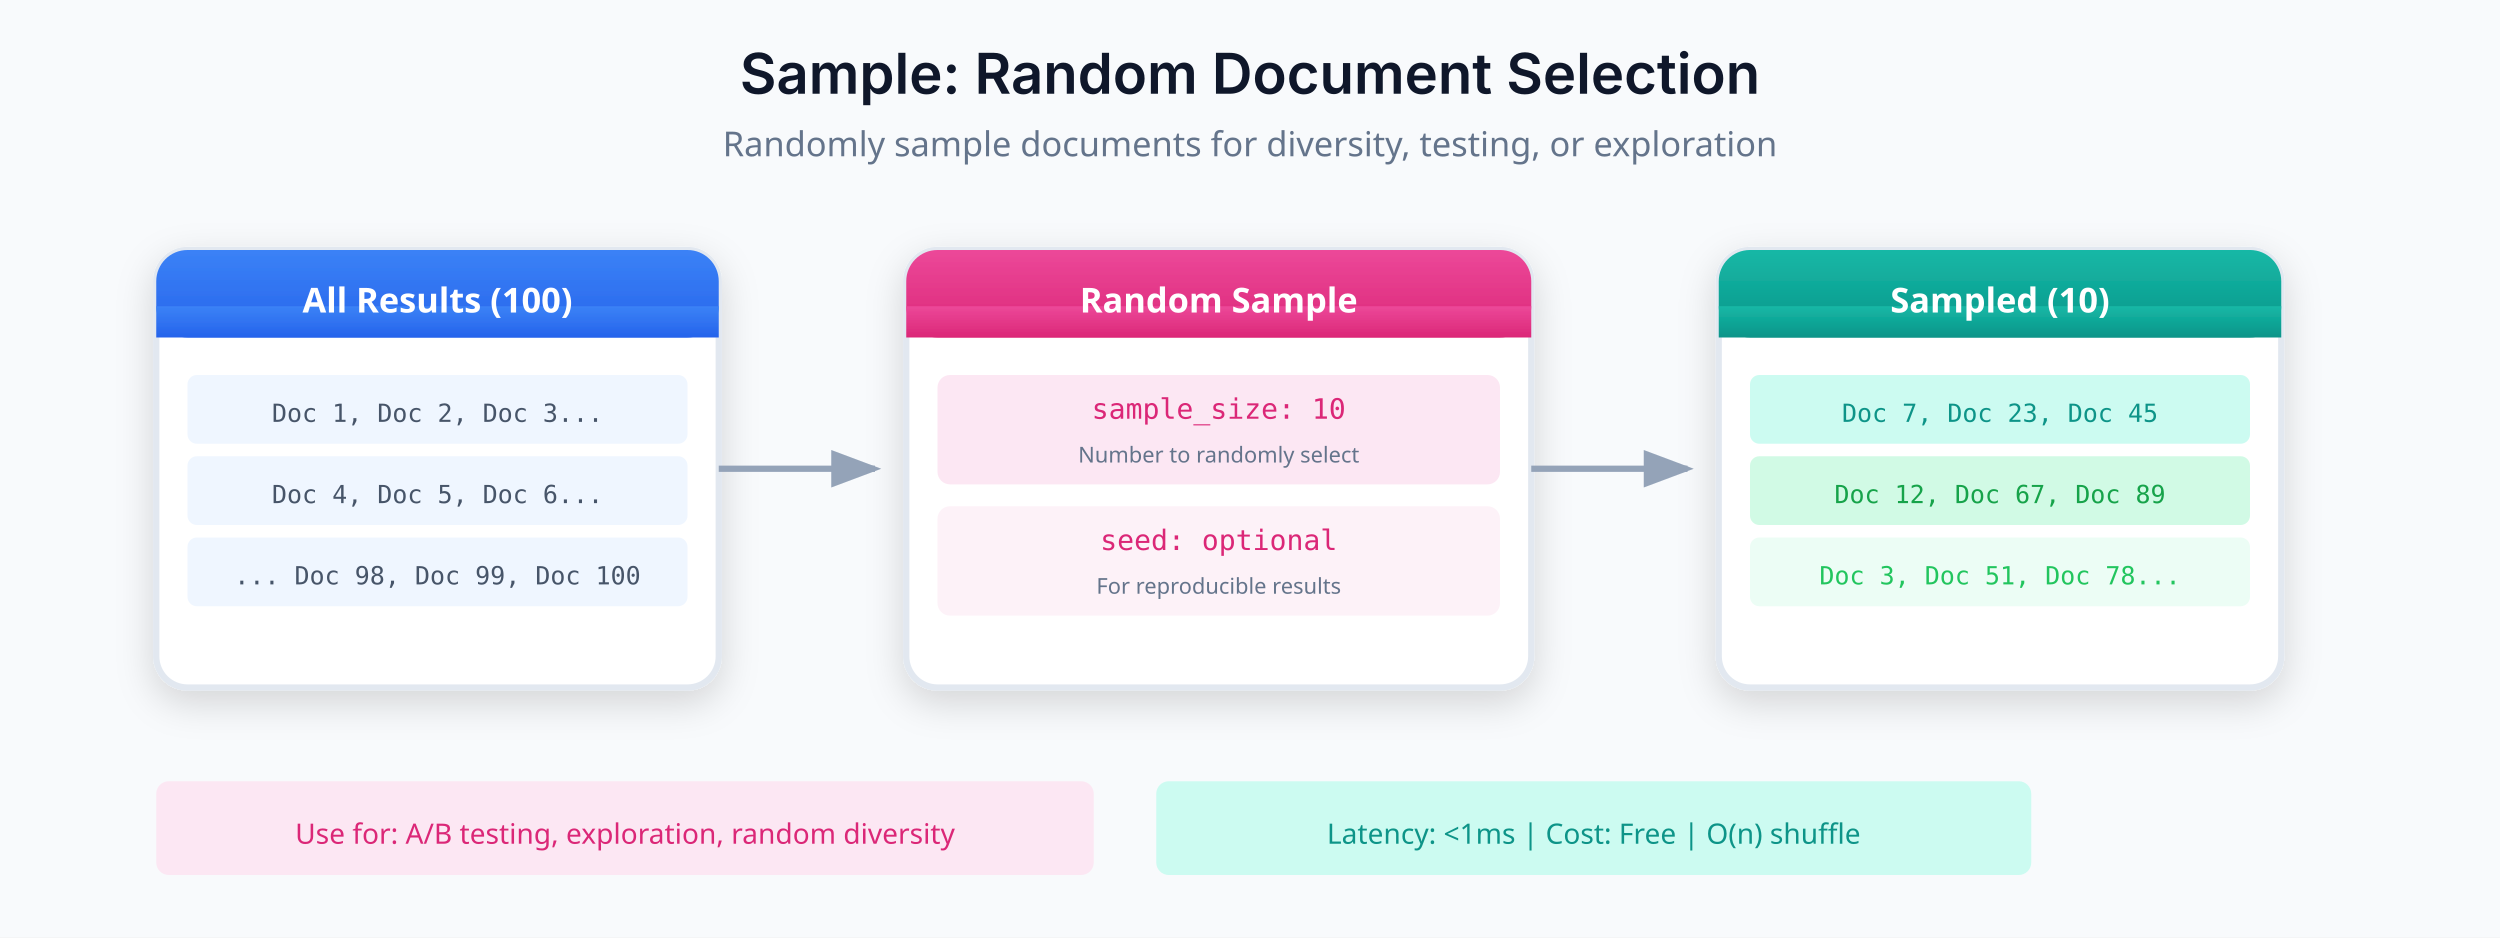
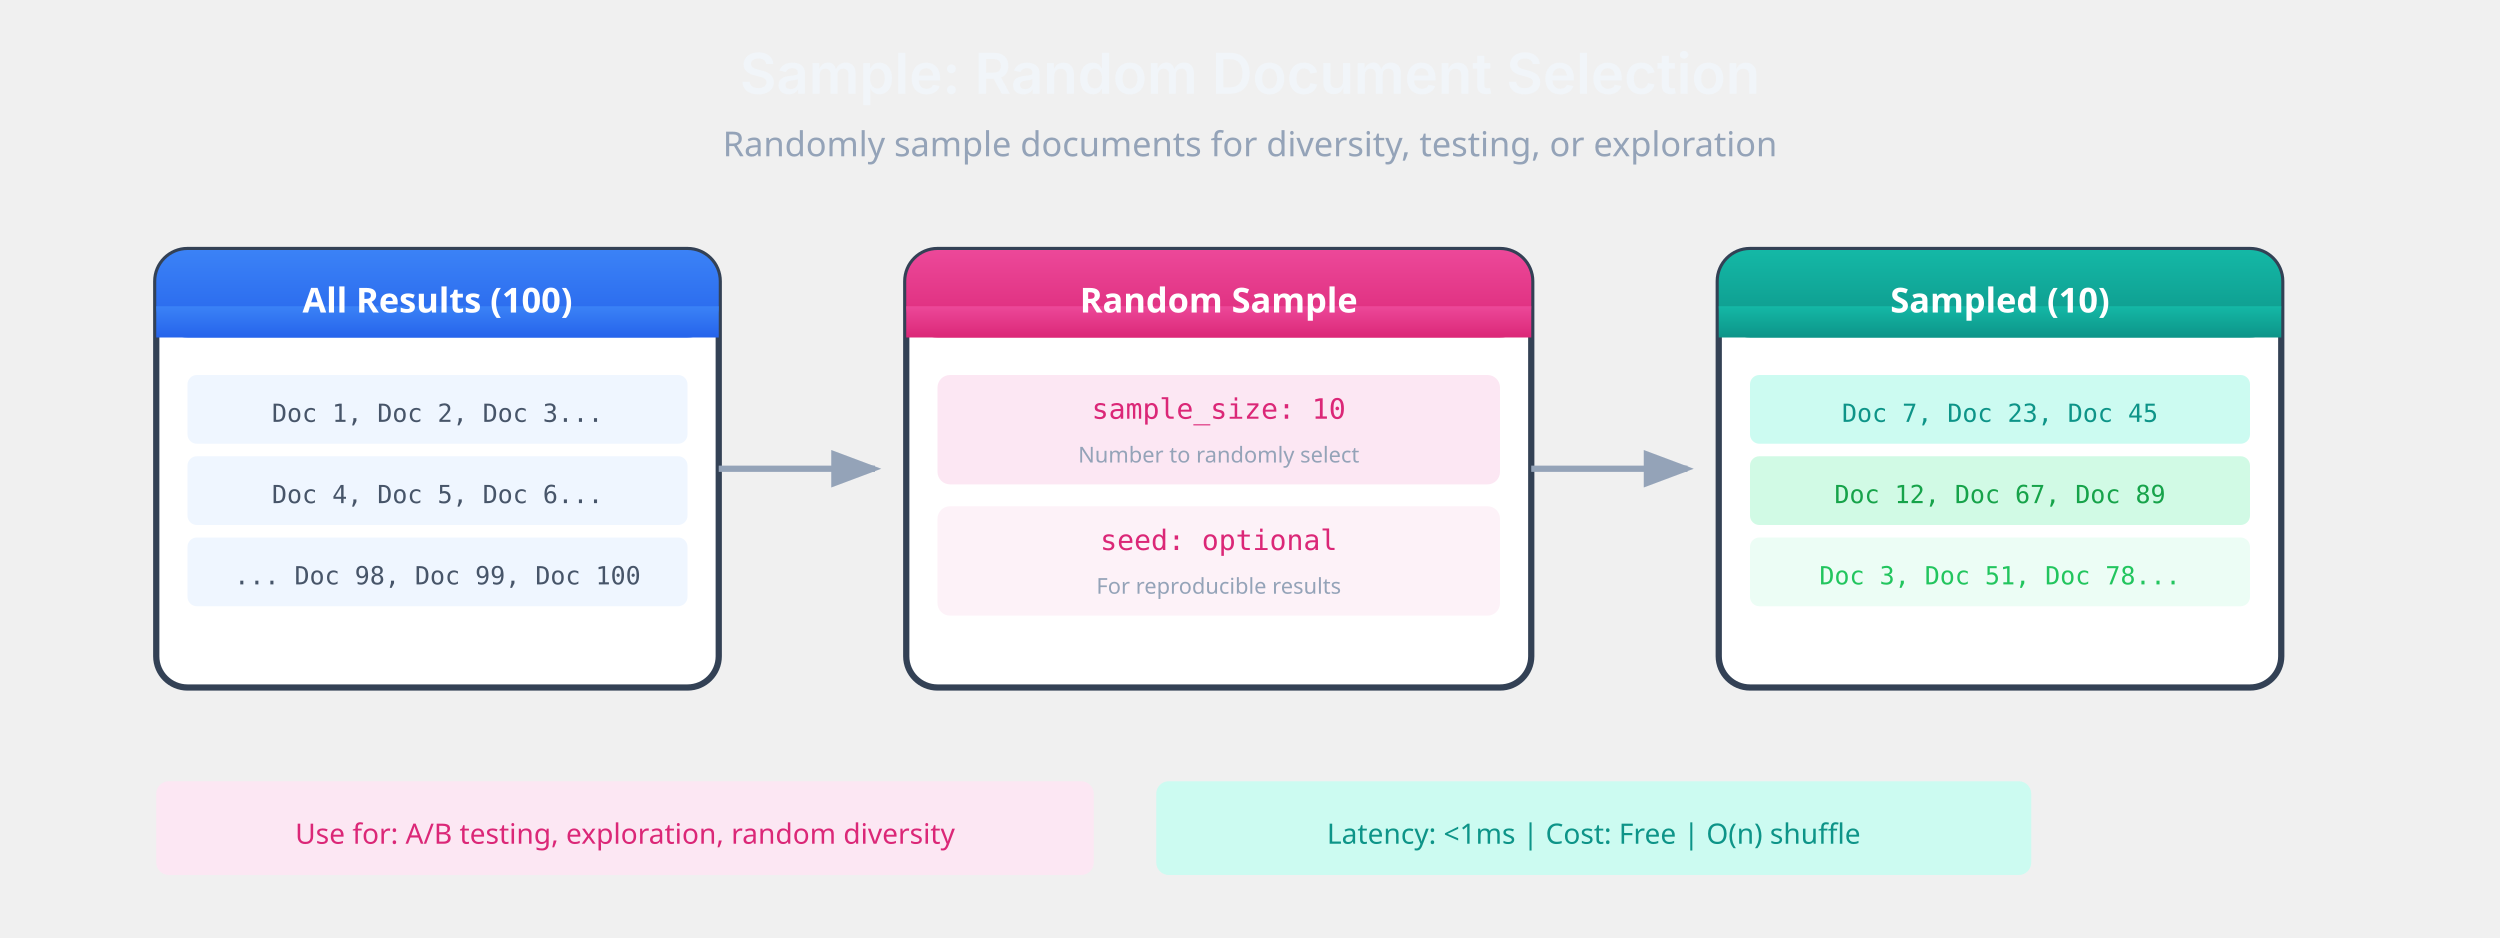
<svg xmlns="http://www.w3.org/2000/svg" viewBox="0 0 800 300">
  <defs>
    <linearGradient id="inputGrad" x1="0%" y1="0%" x2="0%" y2="100%">
      <stop offset="0%" style="stop-color:#3b82f6;stop-opacity:1" />
      <stop offset="100%" style="stop-color:#2563eb;stop-opacity:1" />
    </linearGradient>
    <linearGradient id="sampleGrad" x1="0%" y1="0%" x2="0%" y2="100%">
      <stop offset="0%" style="stop-color:#ec4899;stop-opacity:1" />
      <stop offset="100%" style="stop-color:#db2777;stop-opacity:1" />
    </linearGradient>
    <linearGradient id="outputGrad" x1="0%" y1="0%" x2="0%" y2="100%">
      <stop offset="0%" style="stop-color:#14b8a6;stop-opacity:1" />
      <stop offset="100%" style="stop-color:#0d9488;stop-opacity:1" />
    </linearGradient>
-     <filter id="shadow" x="-20%" y="-20%" width="140%" height="140%">
-       <feDropShadow dx="0" dy="4" stdDeviation="6" flood-opacity="0.15" />
-     </filter>
    <marker id="arrowGray" markerWidth="8" markerHeight="6" refX="7" refY="3" orient="auto">
      <polygon points="0 0, 8 3, 0 6" fill="#94a3b8" />
    </marker>
  </defs>
-   <rect width="800" height="300" fill="#f8fafc" />
-   <text x="400" y="30" font-family="system-ui, -apple-system, sans-serif" font-size="18" font-weight="600" fill="#0f172a" text-anchor="middle">Sample: Random Document Selection</text>
-   <text x="400" y="50" font-family="system-ui, sans-serif" font-size="11" fill="#64748b" text-anchor="middle">Randomly sample documents for diversity, testing, or exploration</text>
-   <g filter="url(#shadow)">
-     <rect x="50" y="80" width="180" height="140" rx="10" fill="white" stroke="#e2e8f0" stroke-width="2" />
+   <rect width="800" height="300" fill="none" />
+   <text x="400" y="30" font-family="system-ui, -apple-system, sans-serif" font-size="18" font-weight="600" fill="#f1f5f9" text-anchor="middle">Sample: Random Document Selection</text>
+   <text x="400" y="50" font-family="system-ui, sans-serif" font-size="11" fill="#94a3b8" text-anchor="middle">Randomly sample documents for diversity, testing, or exploration</text>
+   <g>
+     <rect x="50" y="80" width="180" height="140" rx="10" fill="white" stroke="#334155" stroke-width="2" />
    <rect x="50" y="80" width="180" height="28" rx="10" fill="url(#inputGrad)" />
    <rect x="50" y="98" width="180" height="10" fill="url(#inputGrad)" />
    <text x="140" y="100" font-family="system-ui, sans-serif" font-size="11" font-weight="600" fill="white" text-anchor="middle">All Results (100)</text>
  </g>
  <g transform="translate(60, 120)">
    <rect x="0" y="0" width="160" height="22" rx="3" fill="#eff6ff" />
    <text x="80" y="15" font-family="monospace" font-size="8" fill="#475569" text-anchor="middle">Doc 1, Doc 2, Doc 3...</text>
    <rect x="0" y="26" width="160" height="22" rx="3" fill="#eff6ff" />
    <text x="80" y="41" font-family="monospace" font-size="8" fill="#475569" text-anchor="middle">Doc 4, Doc 5, Doc 6...</text>
    <rect x="0" y="52" width="160" height="22" rx="3" fill="#eff6ff" />
    <text x="80" y="67" font-family="monospace" font-size="8" fill="#475569" text-anchor="middle">... Doc 98, Doc 99, Doc 100</text>
  </g>
  <path d="M 230 150 L 280 150" stroke="#94a3b8" stroke-width="2" fill="none" marker-end="url(#arrowGray)" />
-   <g filter="url(#shadow)">
-     <rect x="290" y="80" width="200" height="140" rx="10" fill="white" stroke="#e2e8f0" stroke-width="2" />
+   <g>
+     <rect x="290" y="80" width="200" height="140" rx="10" fill="white" stroke="#334155" stroke-width="2" />
    <rect x="290" y="80" width="200" height="28" rx="10" fill="url(#sampleGrad)" />
    <rect x="290" y="98" width="200" height="10" fill="url(#sampleGrad)" />
    <text x="390" y="100" font-family="system-ui, sans-serif" font-size="11" font-weight="600" fill="white" text-anchor="middle">Random Sample</text>
  </g>
  <g transform="translate(300, 120)">
    <rect x="0" y="0" width="180" height="35" rx="4" fill="#fce7f3" />
    <text x="90" y="14" font-family="monospace" font-size="9" fill="#db2777" text-anchor="middle">sample_size: 10</text>
-     <text x="90" y="28" font-family="system-ui, sans-serif" font-size="7" fill="#64748b" text-anchor="middle">Number to randomly select</text>
+     <text x="90" y="28" font-family="system-ui, sans-serif" font-size="7" fill="#94a3b8" text-anchor="middle">Number to randomly select</text>
    <rect x="0" y="42" width="180" height="35" rx="4" fill="#fdf2f8" />
    <text x="90" y="56" font-family="monospace" font-size="9" fill="#db2777" text-anchor="middle">seed: optional</text>
-     <text x="90" y="70" font-family="system-ui, sans-serif" font-size="7" fill="#64748b" text-anchor="middle">For reproducible results</text>
+     <text x="90" y="70" font-family="system-ui, sans-serif" font-size="7" fill="#94a3b8" text-anchor="middle">For reproducible results</text>
  </g>
  <path d="M 490 150 L 540 150" stroke="#94a3b8" stroke-width="2" fill="none" marker-end="url(#arrowGray)" />
-   <g filter="url(#shadow)">
-     <rect x="550" y="80" width="180" height="140" rx="10" fill="white" stroke="#e2e8f0" stroke-width="2" />
+   <g>
+     <rect x="550" y="80" width="180" height="140" rx="10" fill="white" stroke="#334155" stroke-width="2" />
    <rect x="550" y="80" width="180" height="28" rx="10" fill="url(#outputGrad)" />
    <rect x="550" y="98" width="180" height="10" fill="url(#outputGrad)" />
    <text x="640" y="100" font-family="system-ui, sans-serif" font-size="11" font-weight="600" fill="white" text-anchor="middle">Sampled (10)</text>
  </g>
  <g transform="translate(560, 120)">
    <rect x="0" y="0" width="160" height="22" rx="3" fill="#ccfbf1" />
    <text x="80" y="15" font-family="monospace" font-size="8" fill="#0d9488" text-anchor="middle">Doc 7, Doc 23, Doc 45</text>
    <rect x="0" y="26" width="160" height="22" rx="3" fill="#d1fae5" />
    <text x="80" y="41" font-family="monospace" font-size="8" fill="#16a34a" text-anchor="middle">Doc 12, Doc 67, Doc 89</text>
    <rect x="0" y="52" width="160" height="22" rx="3" fill="#ecfdf5" />
    <text x="80" y="67" font-family="monospace" font-size="8" fill="#22c55e" text-anchor="middle">Doc 3, Doc 51, Doc 78...</text>
  </g>
  <g transform="translate(50, 250)">
    <rect x="0" y="0" width="300" height="30" rx="4" fill="#fce7f3" />
    <text x="150" y="20" font-family="system-ui, sans-serif" font-size="9" fill="#db2777" text-anchor="middle">Use for: A/B testing, exploration, random diversity</text>
    <rect x="320" y="0" width="280" height="30" rx="4" fill="#ccfbf1" />
    <text x="460" y="20" font-family="system-ui, sans-serif" font-size="9" fill="#0d9488" text-anchor="middle">Latency: &lt;1ms | Cost: Free | O(n) shuffle</text>
  </g>
</svg>
